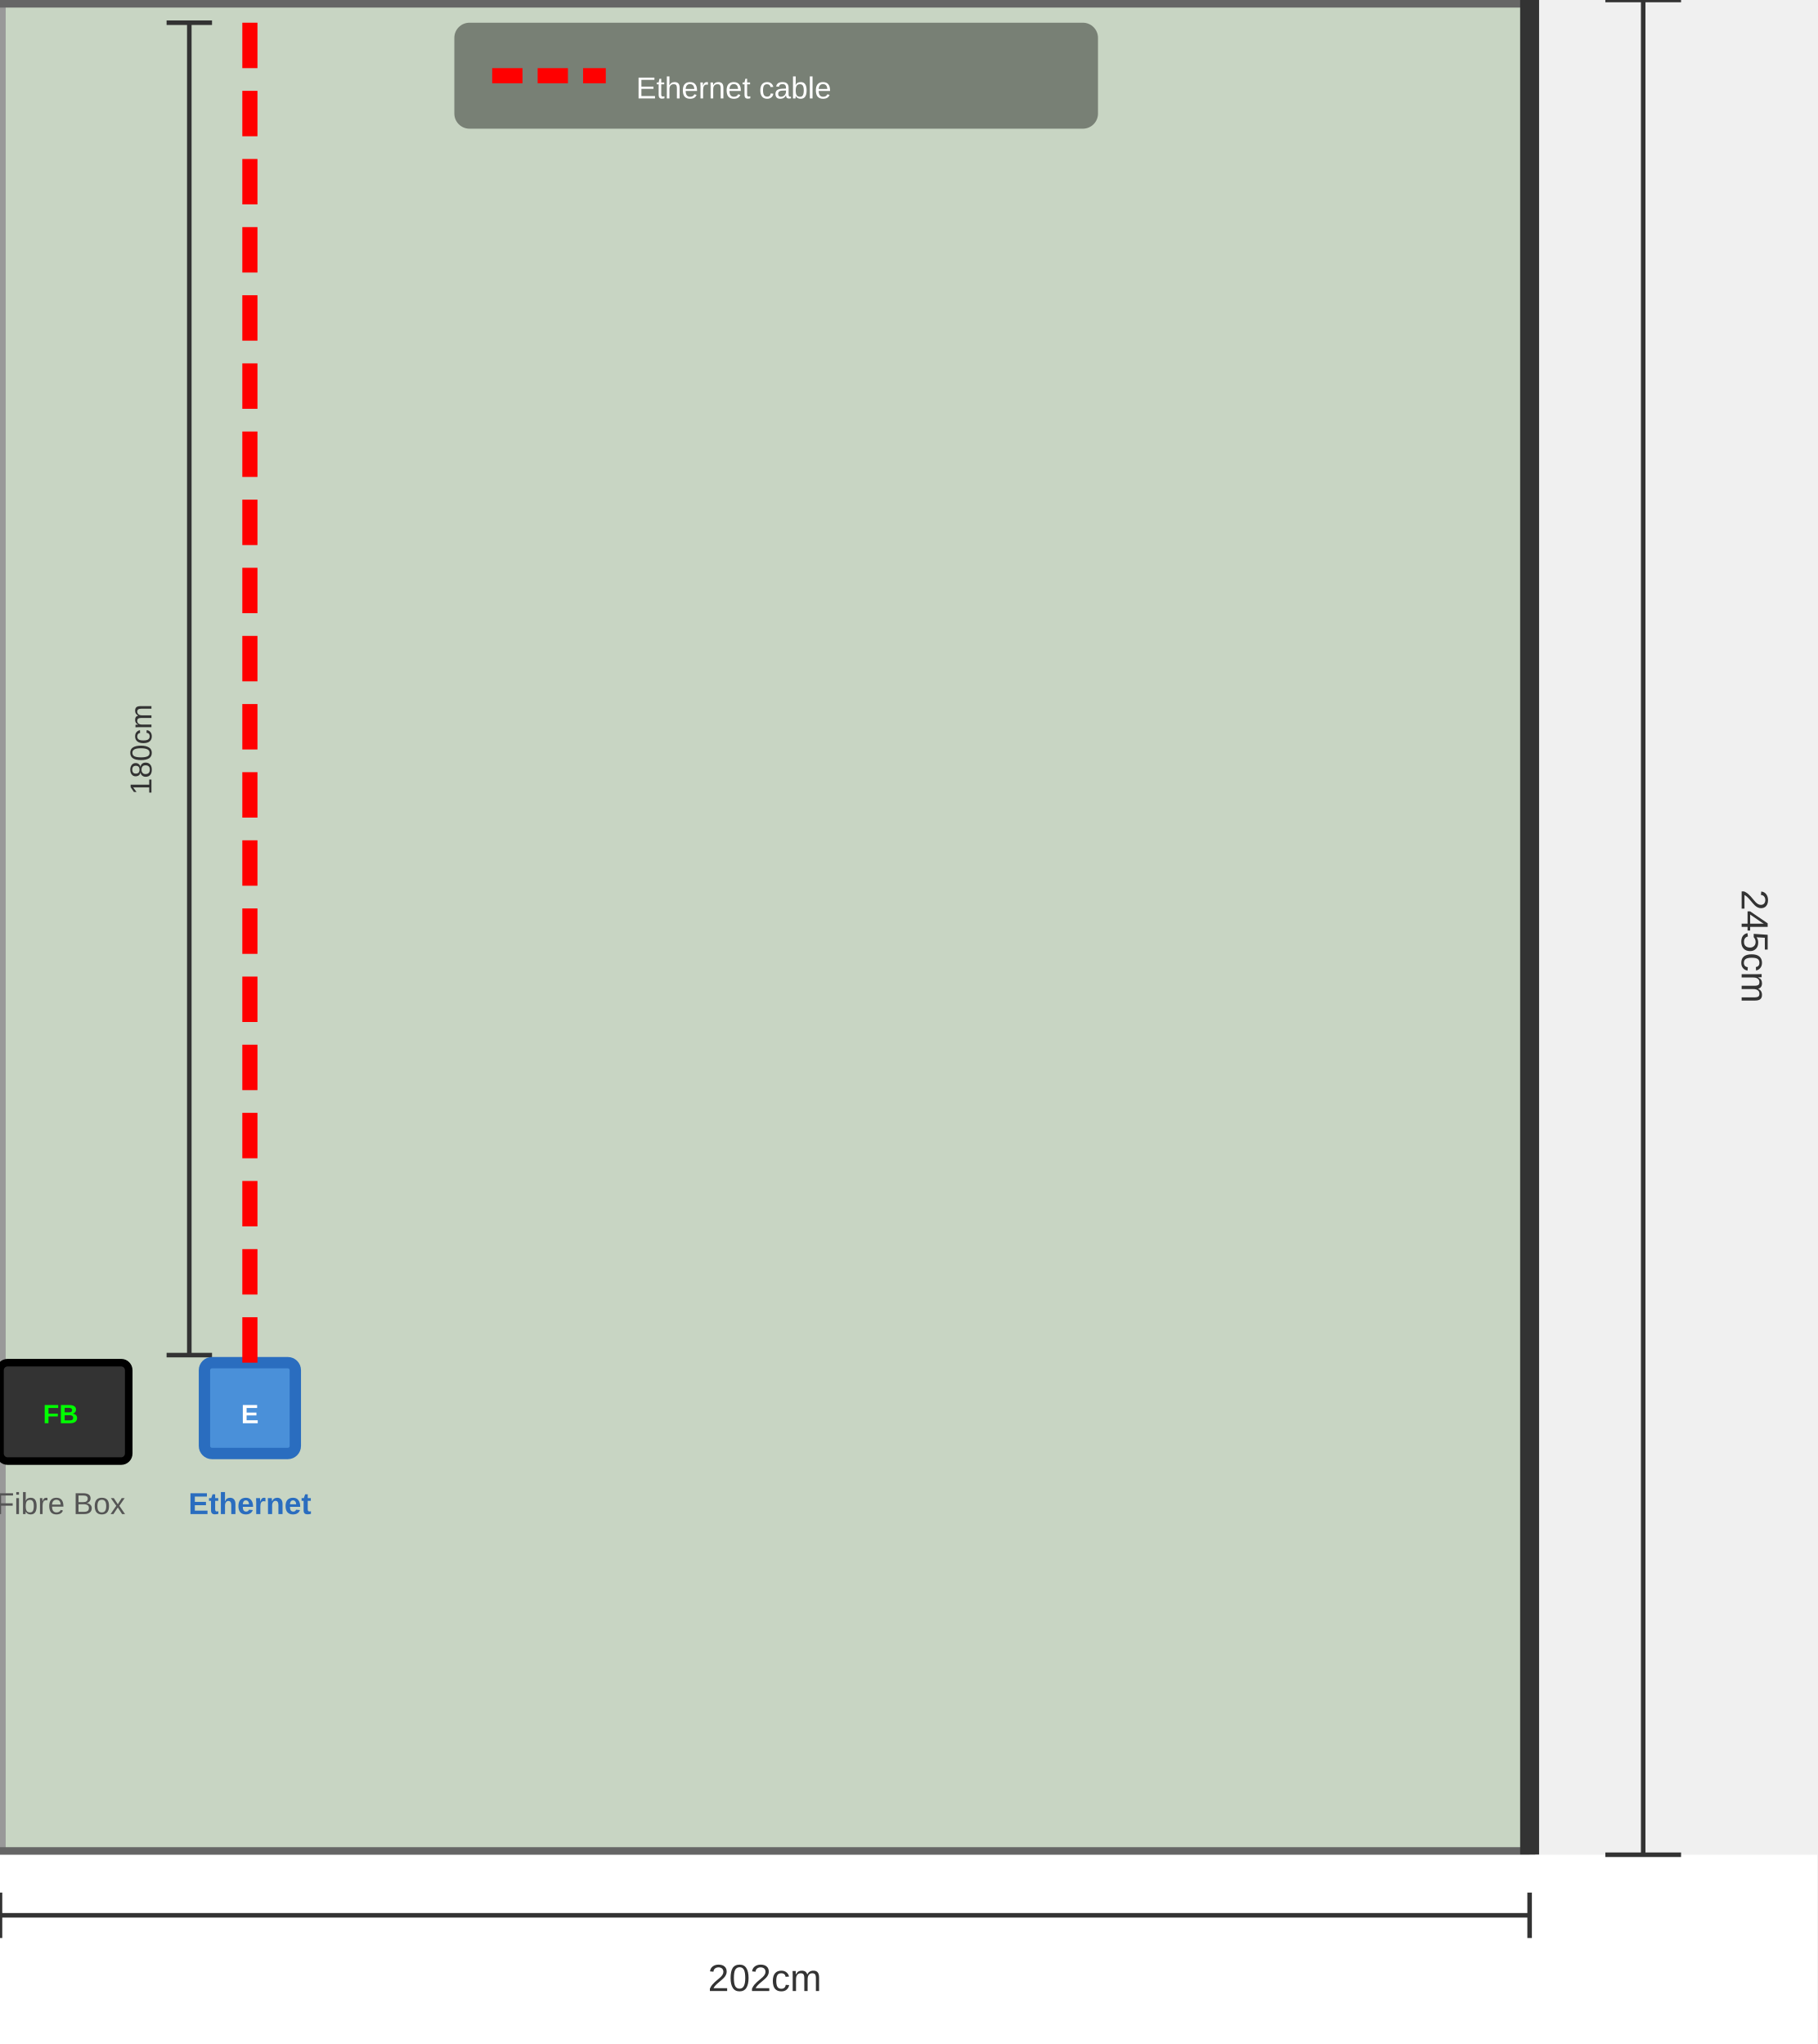
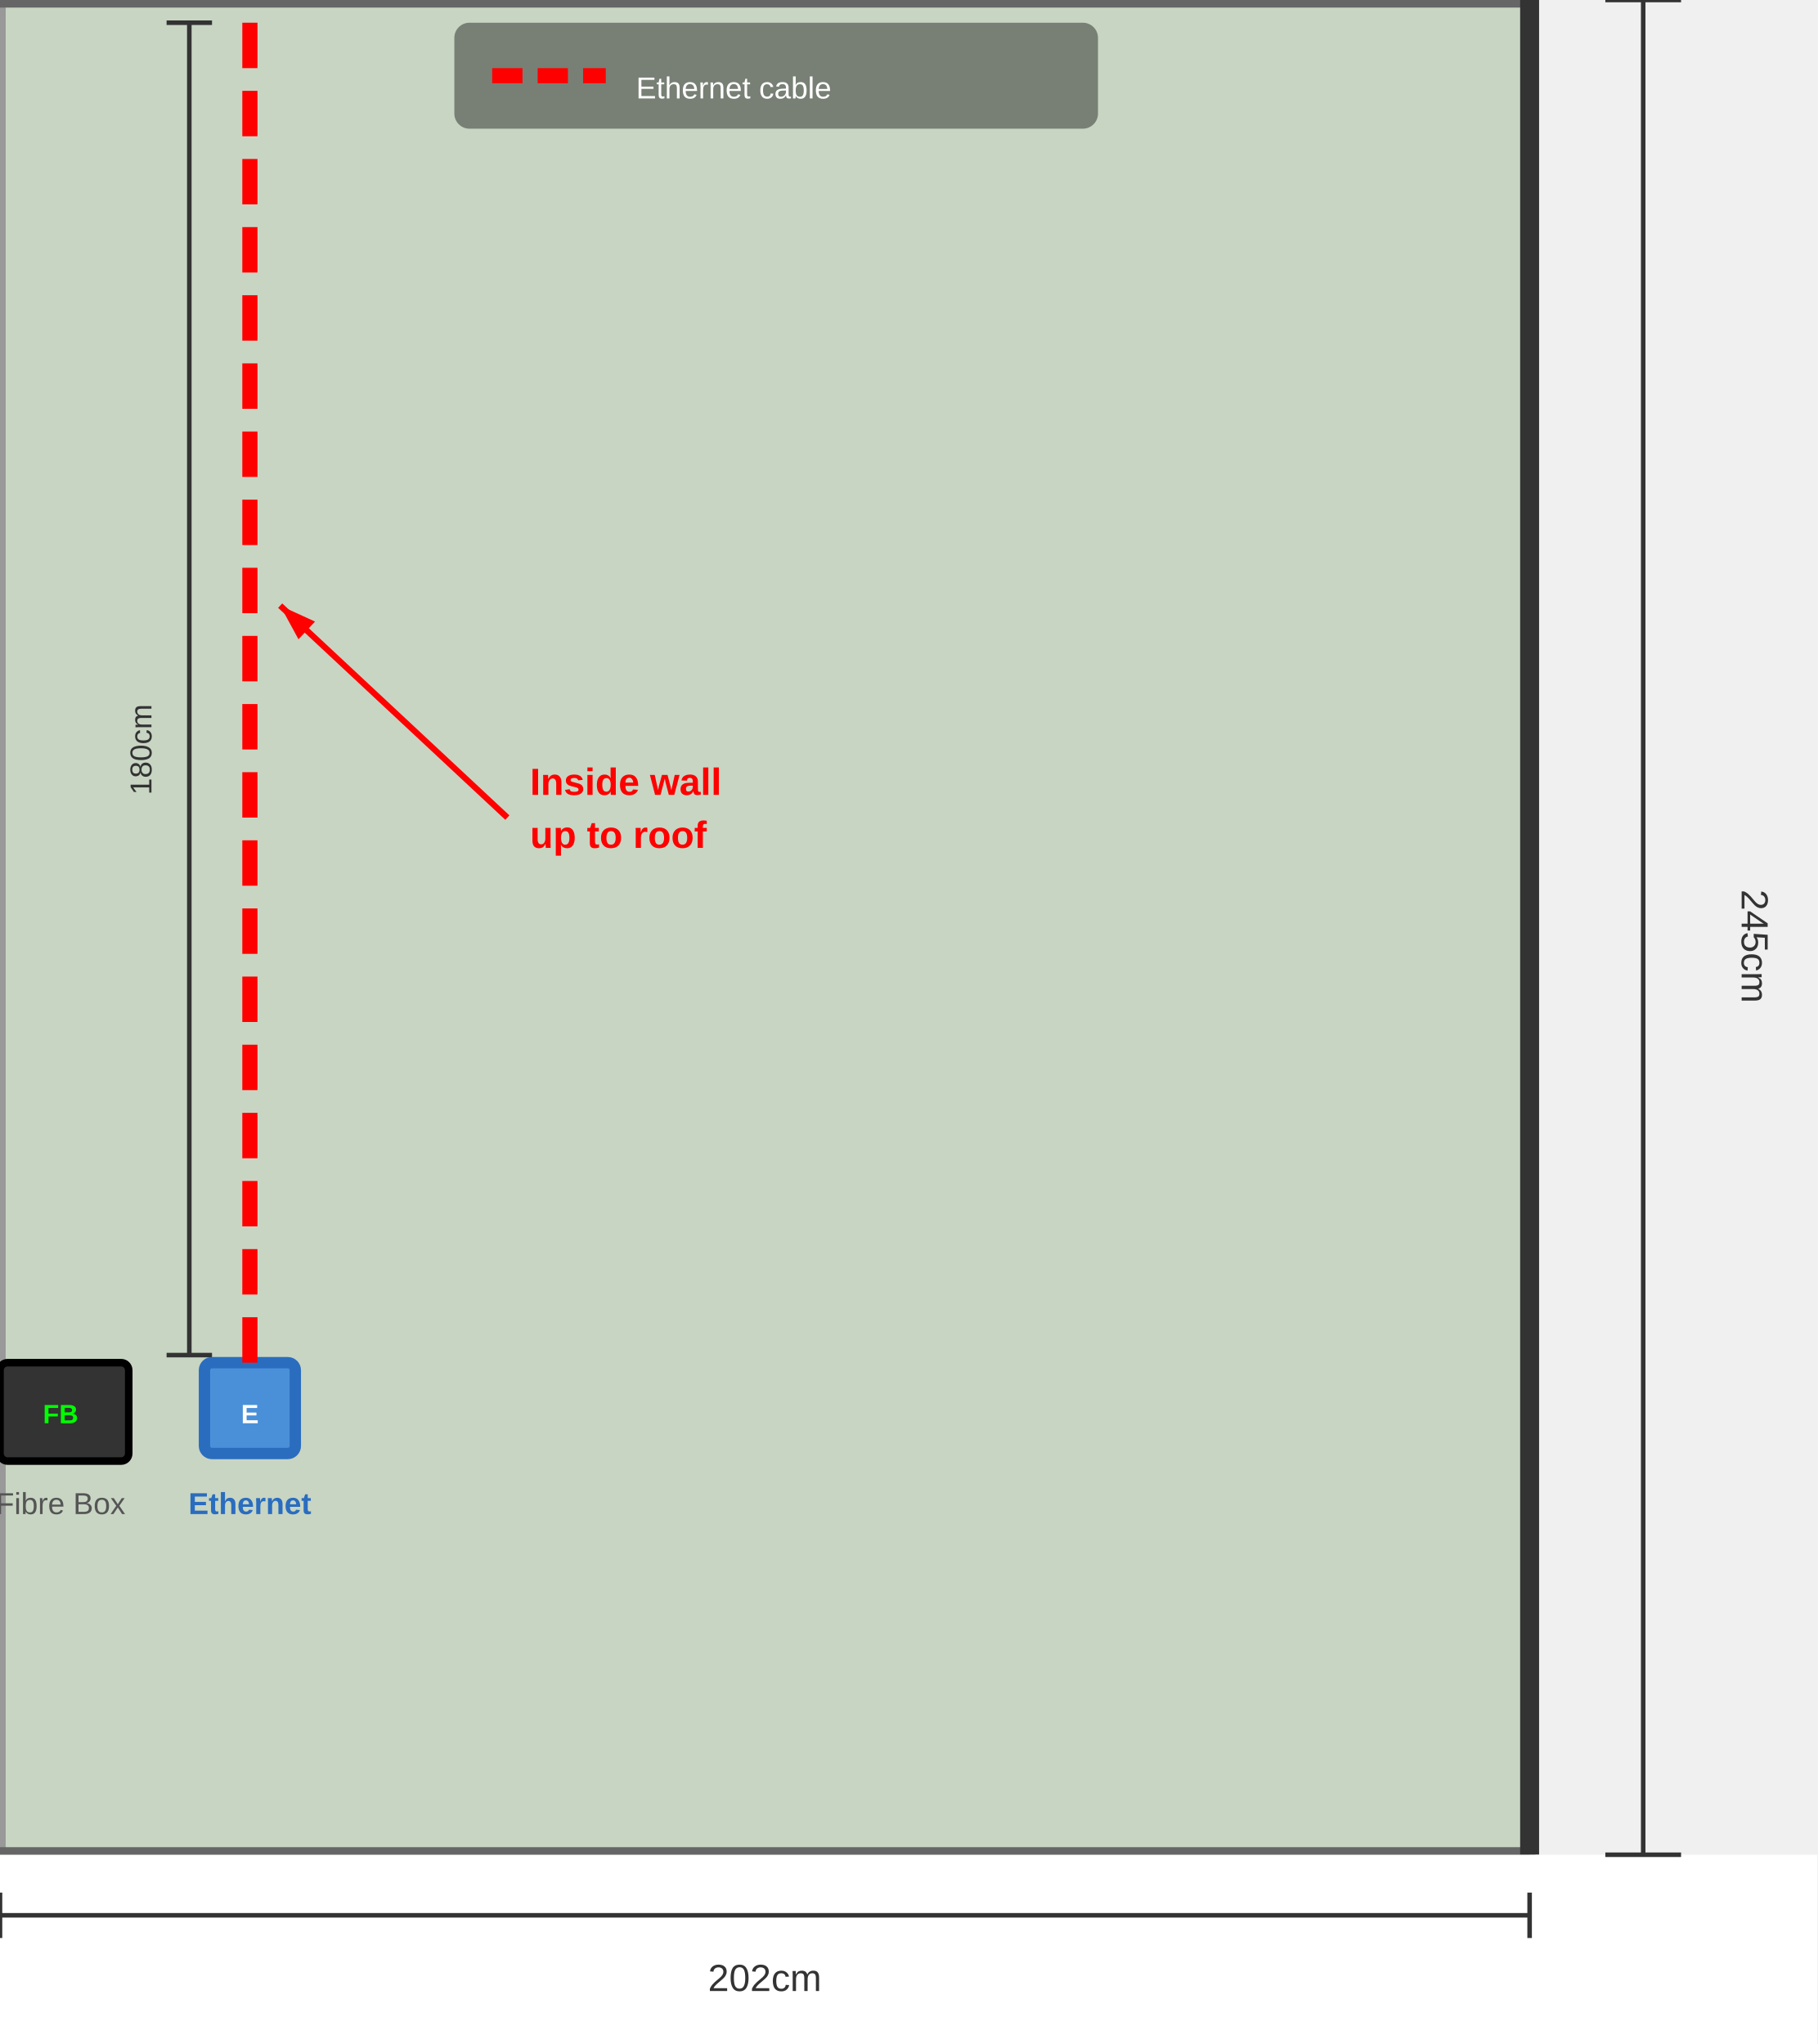
<svg xmlns="http://www.w3.org/2000/svg" font-family="Arial, sans-serif" viewBox="0 0 240 270" width="400">
  <defs>
    <marker id="arrowhead" markerWidth="6" markerHeight="4" refX="6" refY="2" orient="auto">
      <polygon points="0,0 6,2 0,4" fill="#333" />
    </marker>
  </defs>
  <rect x="0" y="0" width="202" height="245" fill="#c8d5c3" stroke="#999" stroke-width="1.5" />
  <line x1="0" y1="0" x2="202" y2="0" stroke="#666" stroke-width="2" />
  <line x1="0" y1="245" x2="202" y2="245" stroke="#666" stroke-width="2" />
  <line x1="202" y1="0" x2="202" y2="245" stroke="#333" stroke-width="2.5" />
  <rect x="0" y="245" width="240" height="25" fill="white" />
  <rect x="0" y="180" width="17" height="13" fill="#333" stroke="#000" stroke-width="1" rx="1" />
  <text x="8" y="188" text-anchor="middle" fill="#0f0" font-size="3.5" font-weight="bold">FB</text>
  <text x="8" y="200" text-anchor="middle" fill="#555" font-size="4">Fibre Box</text>
  <line x1="0" y1="250" x2="0" y2="256" stroke="#333" stroke-width="0.6" />
  <line x1="202" y1="250" x2="202" y2="256" stroke="#333" stroke-width="0.6" />
  <line x1="0" y1="253" x2="202" y2="253" stroke="#333" stroke-width="0.6" />
  <text x="101" y="263" text-anchor="middle" fill="#333" font-size="5">202cm</text>
  <line x1="212" y1="0" x2="222" y2="0" stroke="#333" stroke-width="0.6" />
  <line x1="212" y1="245" x2="222" y2="245" stroke="#333" stroke-width="0.6" />
  <line x1="217" y1="0" x2="217" y2="245" stroke="#333" stroke-width="0.6" />
  <text x="230" y="125" text-anchor="middle" fill="#333" font-size="5" transform="rotate(90,230,125)">245cm</text>
  <line x1="22" y1="3" x2="28" y2="3" stroke="#333" stroke-width="0.6" />
  <line x1="22" y1="179" x2="28" y2="179" stroke="#333" stroke-width="0.6" />
  <line x1="25" y1="3" x2="25" y2="179" stroke="#333" stroke-width="0.6" />
  <text x="20" y="93" text-anchor="end" fill="#333" font-size="4" transform="rotate(-90,20,93)">180cm</text>
  <rect x="27" y="180" width="12" height="12" fill="#4a90d9" stroke="#2a6dbf" stroke-width="1.5" rx="1" />
  <text x="33" y="188" text-anchor="middle" fill="white" font-size="3.5" font-weight="bold">E</text>
  <text x="33" y="200" text-anchor="middle" fill="#2a6dbf" font-size="4" font-weight="bold">Ethernet</text>
  <line x1="33" y1="180" x2="33" y2="0" stroke="red" stroke-width="2" stroke-dasharray="6,3" />
+   <marker id="arrow-red" markerWidth="6" markerHeight="4" refX="6" refY="2" orient="auto">
+     <polygon points="0,0 6,2 0,4" fill="red" />
+   </marker>
+   <text x="70" y="105" fill="red" font-size="5" font-weight="bold">Inside wall</text>
+   <text x="70" y="112" fill="red" font-size="5" font-weight="bold">up to roof</text>
+   <line x1="67" y1="108" x2="37" y2="80" stroke="red" stroke-width="0.8" marker-end="url(#arrow-red)" />
  <rect x="60" y="3" width="85" height="14" rx="2" fill="rgba(0,0,0,0.4)" />
  <line x1="65" y1="10" x2="80" y2="10" stroke="red" stroke-width="2" stroke-dasharray="4,2" />
  <text x="84" y="13" fill="white" font-size="4">Ethernet cable</text>
</svg>
